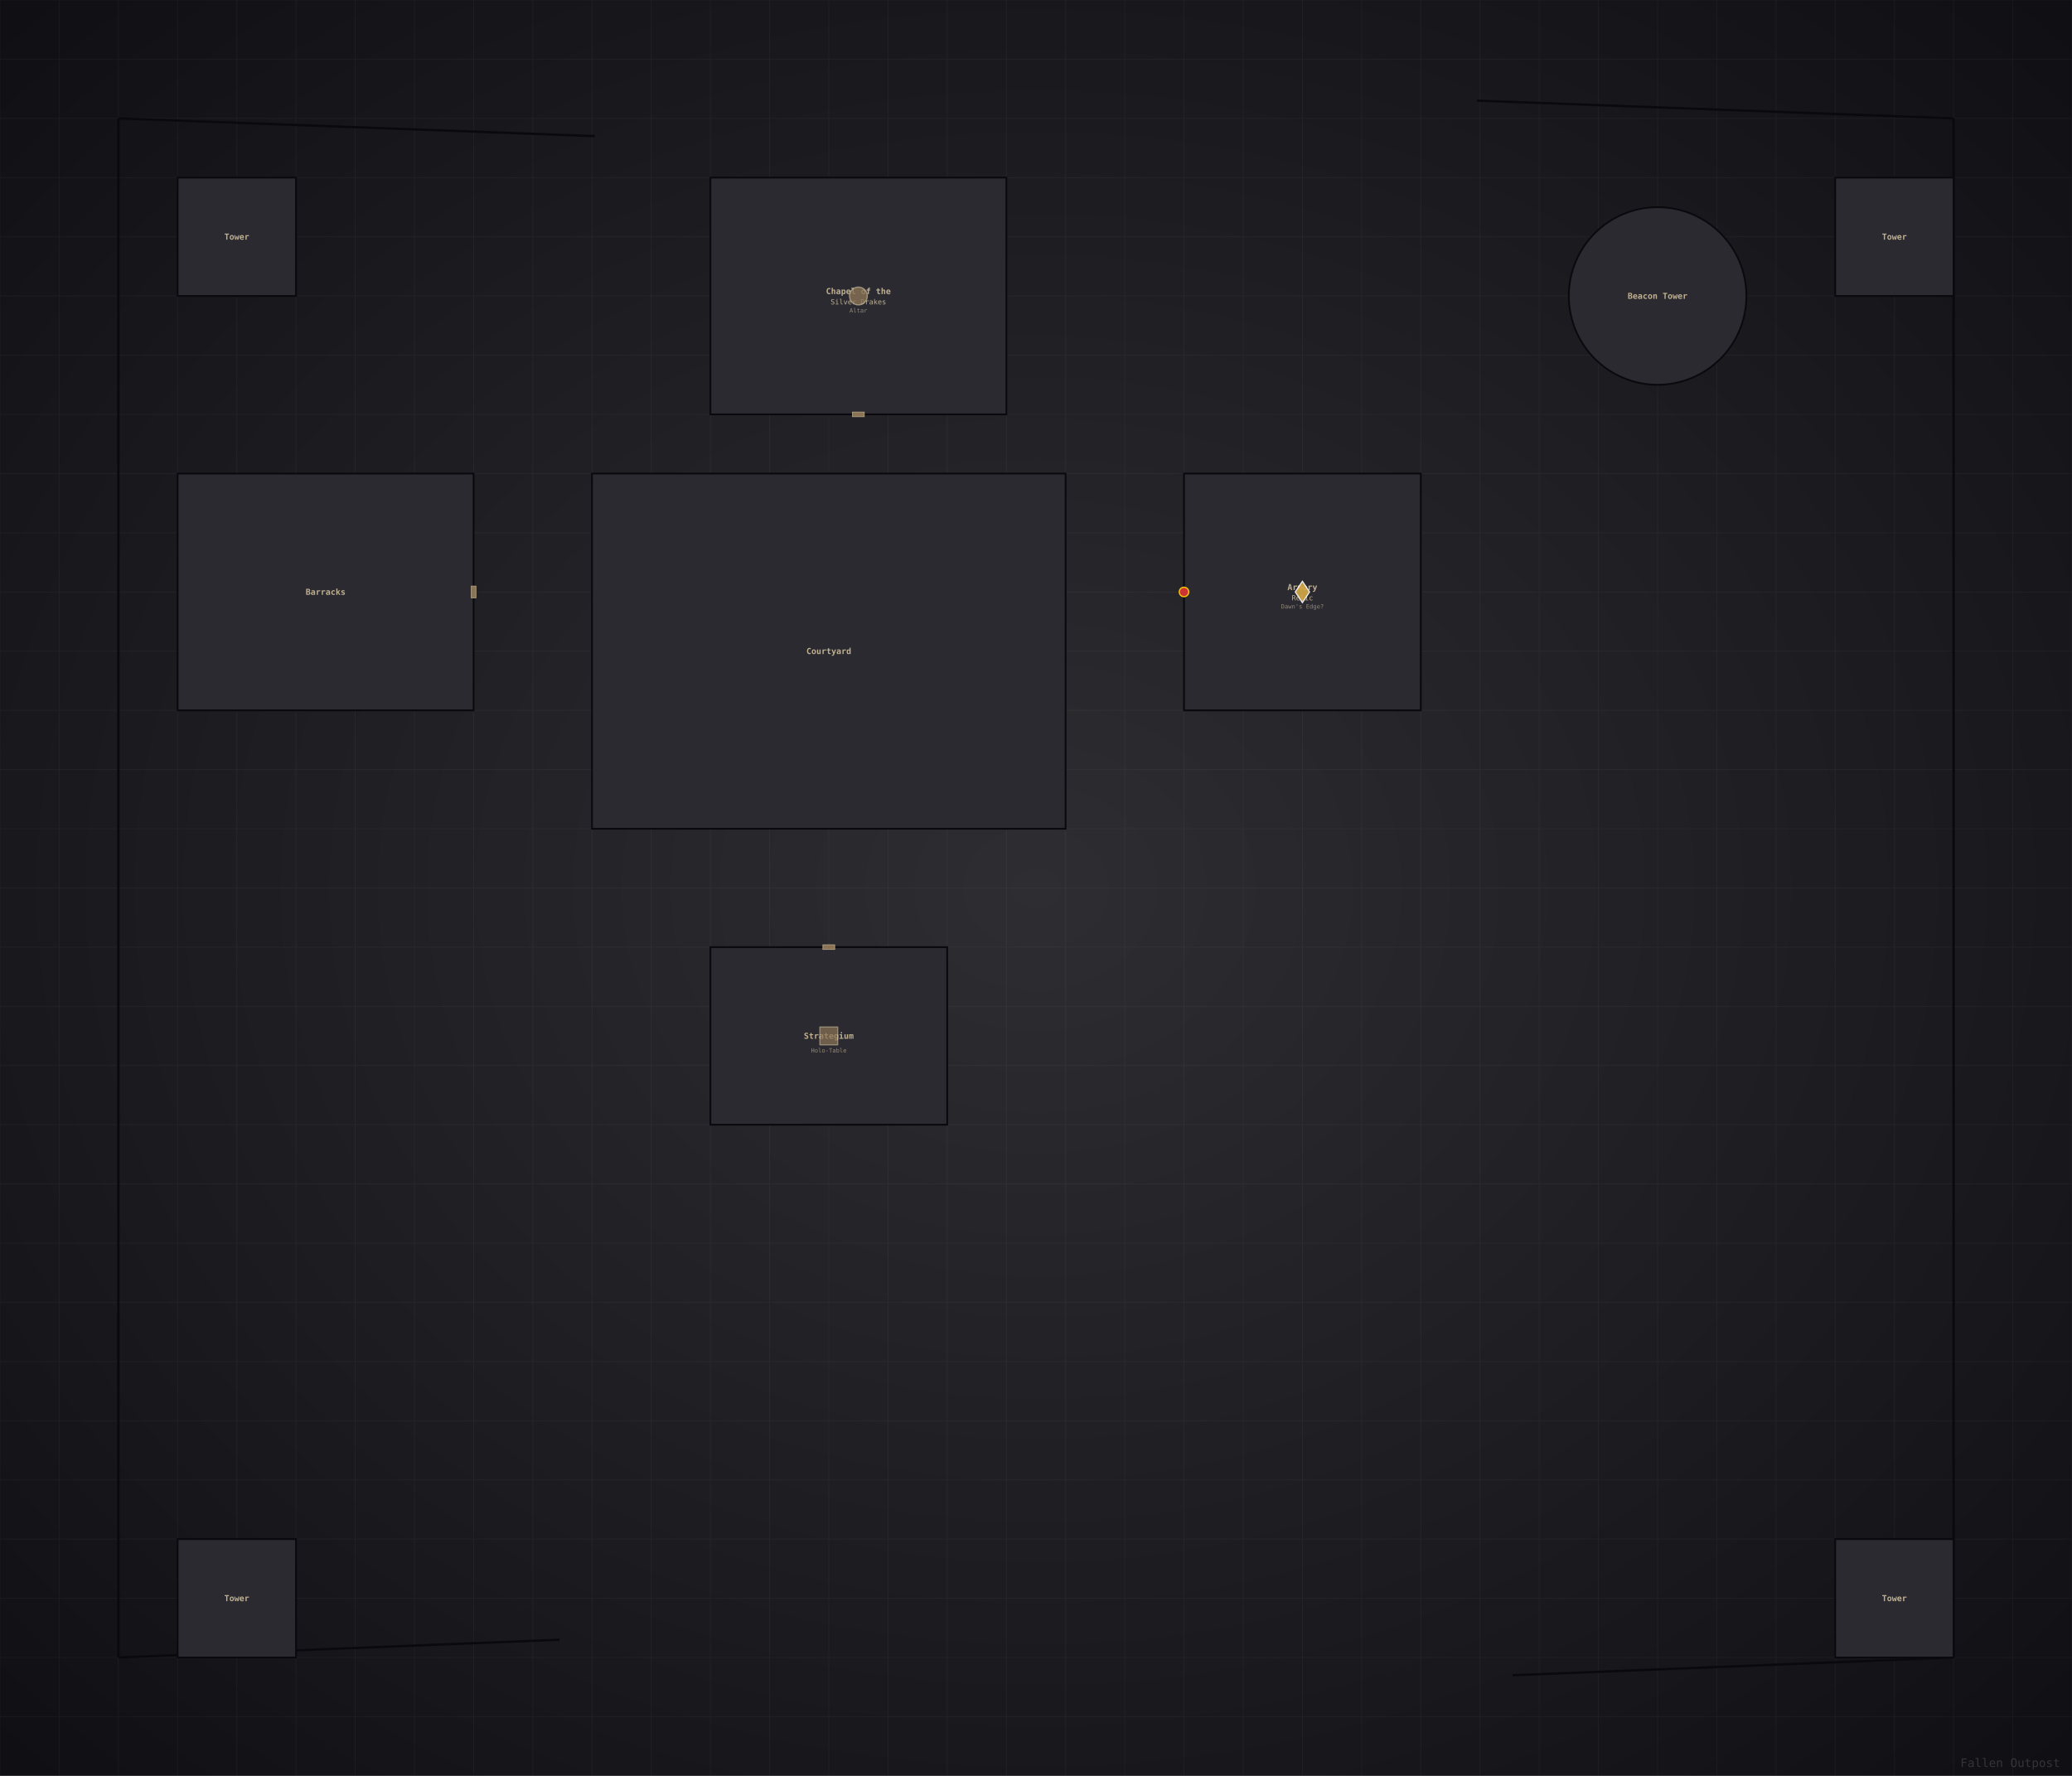
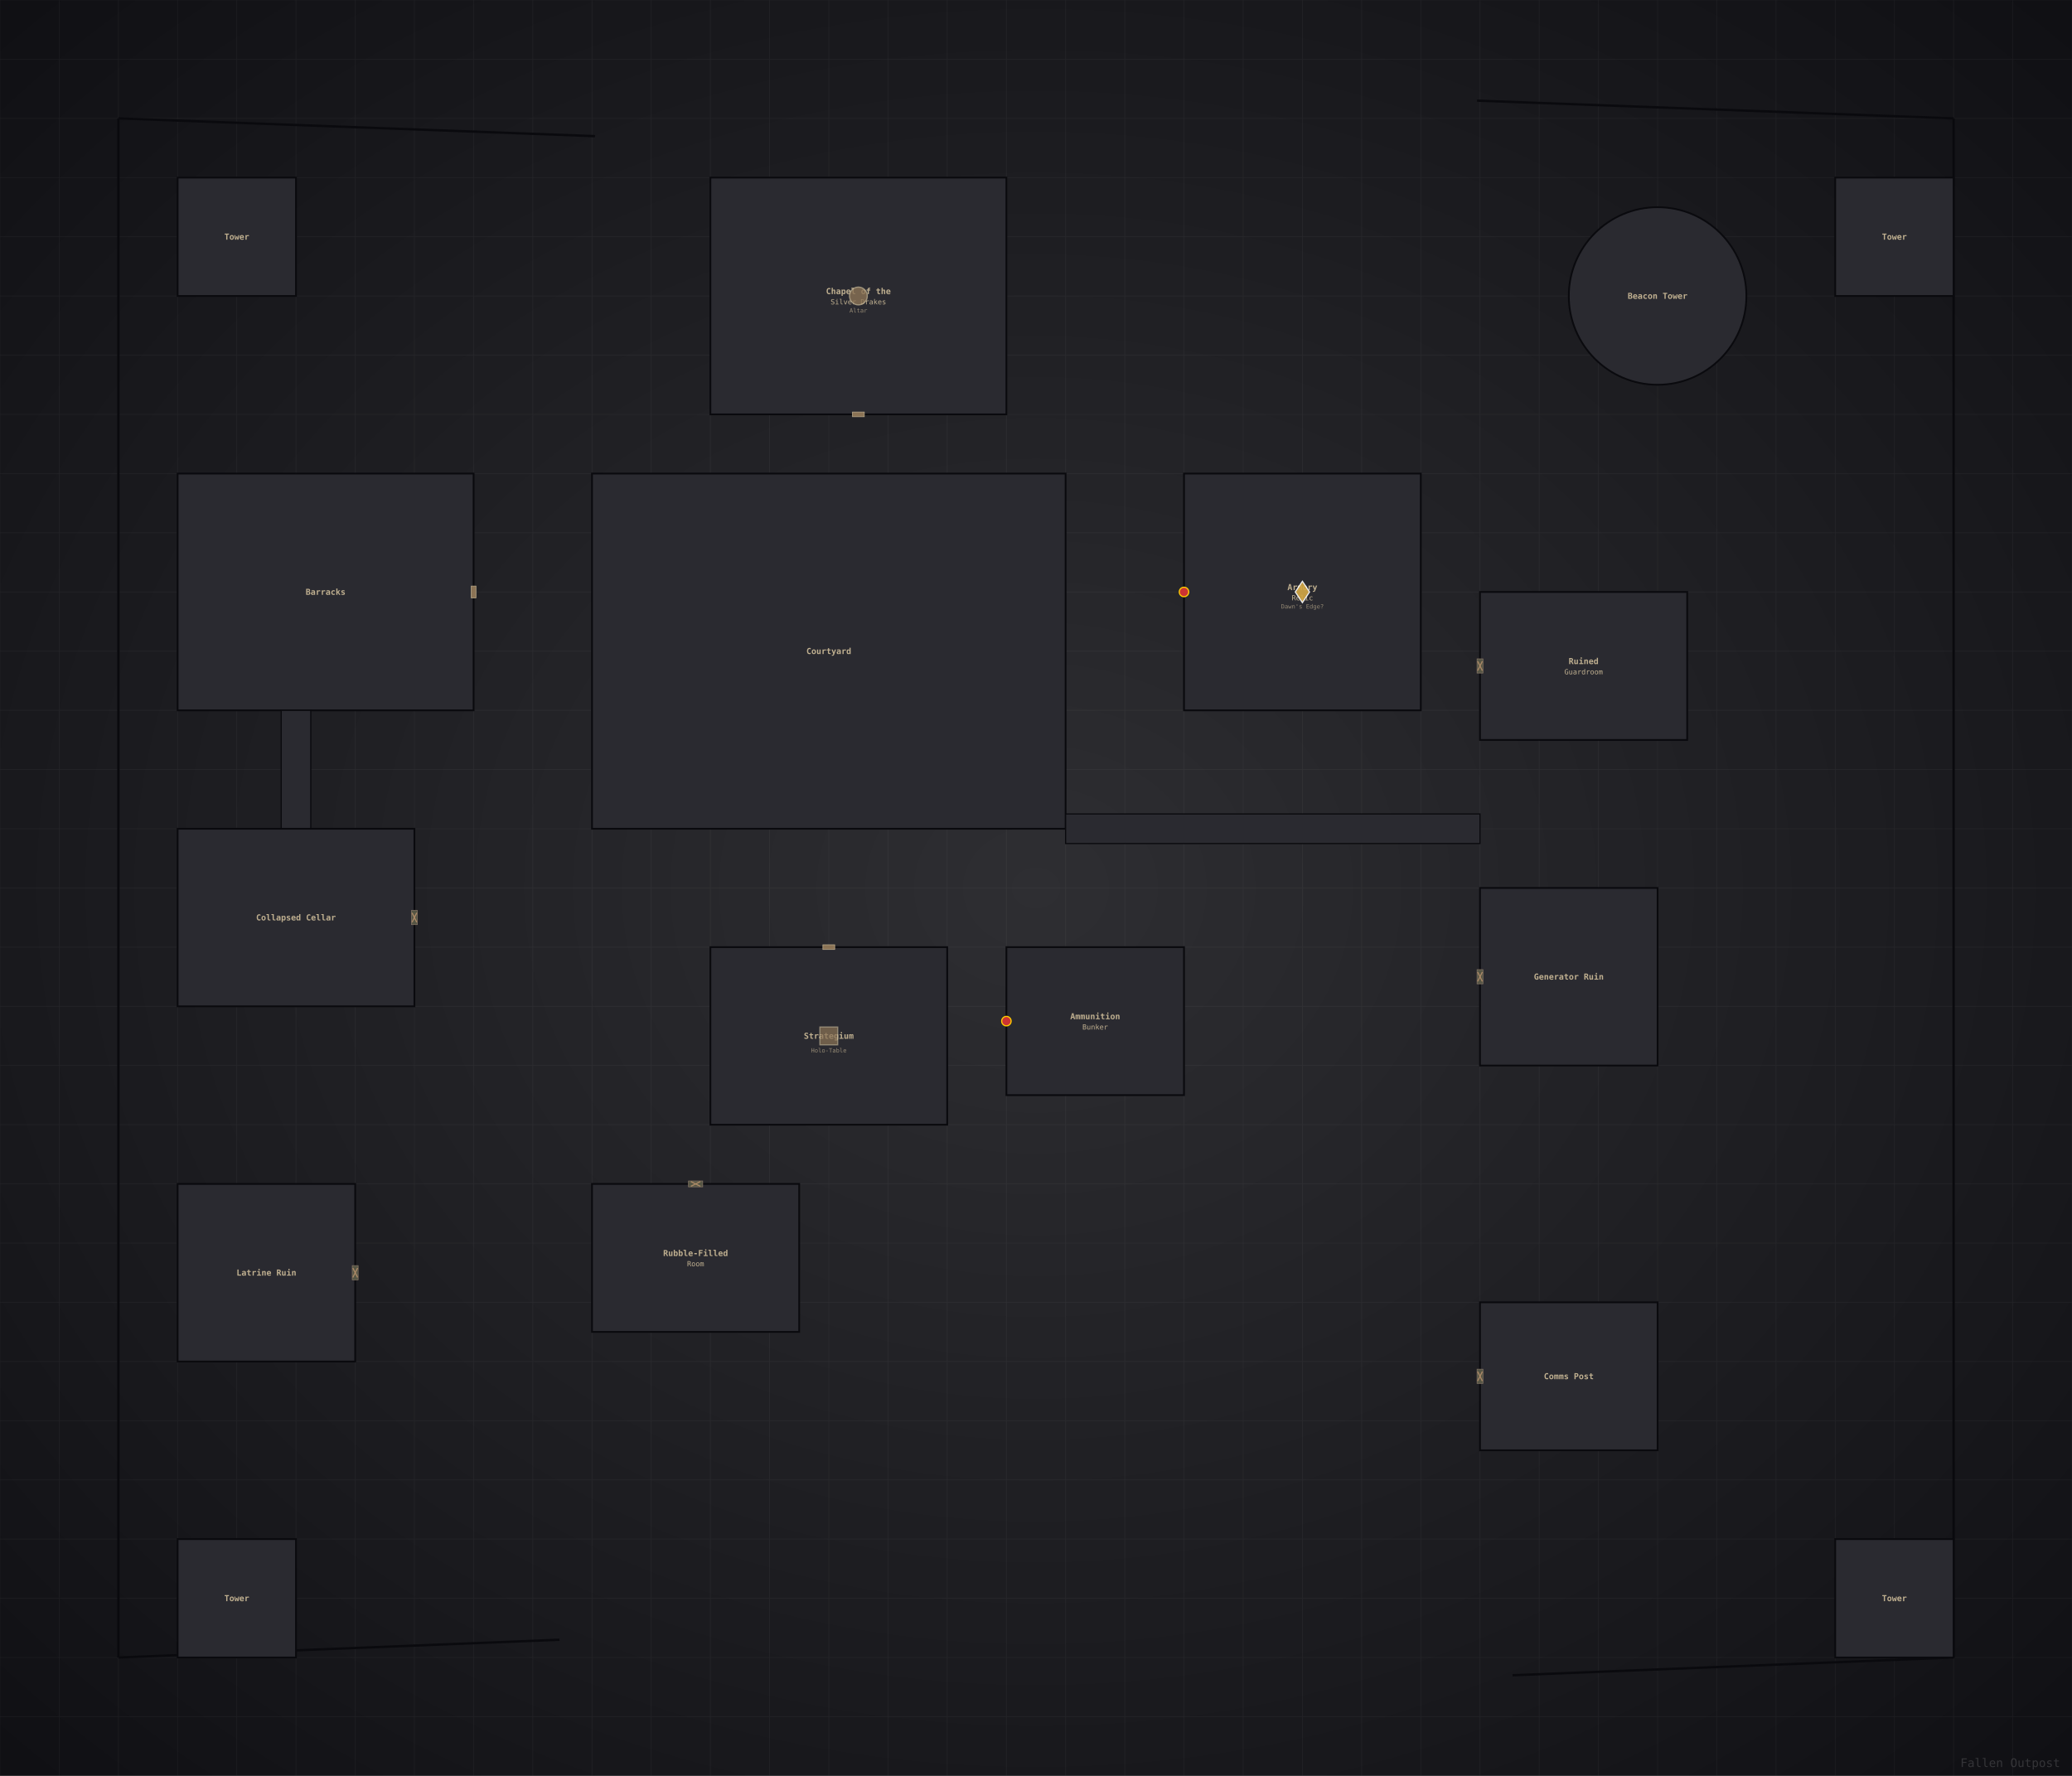
<svg xmlns="http://www.w3.org/2000/svg" viewBox="0 0 3500 3000" width="3500" height="3000">
  <defs>
    <radialGradient id="bgGrad" cx="50%" cy="50%" r="70%">
      <stop offset="0%" stop-color="#2e2e32" />
      <stop offset="100%" stop-color="#101014" />
    </radialGradient>
  </defs>
  <rect x="0" y="0" width="3500" height="3000" fill="url(#bgGrad)" />
  <g opacity="0.05" stroke="#ffffff" stroke-width="1">
    <line x1="0" y1="0" x2="0" y2="3000" />
    <line x1="100" y1="0" x2="100" y2="3000" />
    <line x1="200" y1="0" x2="200" y2="3000" />
    <line x1="300" y1="0" x2="300" y2="3000" />
    <line x1="400" y1="0" x2="400" y2="3000" />
    <line x1="500" y1="0" x2="500" y2="3000" />
    <line x1="600" y1="0" x2="600" y2="3000" />
    <line x1="700" y1="0" x2="700" y2="3000" />
    <line x1="800" y1="0" x2="800" y2="3000" />
    <line x1="900" y1="0" x2="900" y2="3000" />
    <line x1="1000" y1="0" x2="1000" y2="3000" />
    <line x1="1100" y1="0" x2="1100" y2="3000" />
    <line x1="1200" y1="0" x2="1200" y2="3000" />
    <line x1="1300" y1="0" x2="1300" y2="3000" />
    <line x1="1400" y1="0" x2="1400" y2="3000" />
    <line x1="1500" y1="0" x2="1500" y2="3000" />
    <line x1="1600" y1="0" x2="1600" y2="3000" />
    <line x1="1700" y1="0" x2="1700" y2="3000" />
    <line x1="1800" y1="0" x2="1800" y2="3000" />
    <line x1="1900" y1="0" x2="1900" y2="3000" />
    <line x1="2000" y1="0" x2="2000" y2="3000" />
    <line x1="2100" y1="0" x2="2100" y2="3000" />
    <line x1="2200" y1="0" x2="2200" y2="3000" />
    <line x1="2300" y1="0" x2="2300" y2="3000" />
    <line x1="2400" y1="0" x2="2400" y2="3000" />
    <line x1="2500" y1="0" x2="2500" y2="3000" />
    <line x1="2600" y1="0" x2="2600" y2="3000" />
    <line x1="2700" y1="0" x2="2700" y2="3000" />
    <line x1="2800" y1="0" x2="2800" y2="3000" />
    <line x1="2900" y1="0" x2="2900" y2="3000" />
    <line x1="3000" y1="0" x2="3000" y2="3000" />
    <line x1="3100" y1="0" x2="3100" y2="3000" />
    <line x1="3200" y1="0" x2="3200" y2="3000" />
    <line x1="3300" y1="0" x2="3300" y2="3000" />
    <line x1="3400" y1="0" x2="3400" y2="3000" />
    <line x1="3500" y1="0" x2="3500" y2="3000" />
    <line x1="0" y1="0" x2="3500" y2="0" />
    <line x1="0" y1="100" x2="3500" y2="100" />
    <line x1="0" y1="200" x2="3500" y2="200" />
    <line x1="0" y1="300" x2="3500" y2="300" />
    <line x1="0" y1="400" x2="3500" y2="400" />
    <line x1="0" y1="500" x2="3500" y2="500" />
    <line x1="0" y1="600" x2="3500" y2="600" />
    <line x1="0" y1="700" x2="3500" y2="700" />
    <line x1="0" y1="800" x2="3500" y2="800" />
    <line x1="0" y1="900" x2="3500" y2="900" />
    <line x1="0" y1="1000" x2="3500" y2="1000" />
    <line x1="0" y1="1100" x2="3500" y2="1100" />
    <line x1="0" y1="1200" x2="3500" y2="1200" />
    <line x1="0" y1="1300" x2="3500" y2="1300" />
    <line x1="0" y1="1400" x2="3500" y2="1400" />
    <line x1="0" y1="1500" x2="3500" y2="1500" />
    <line x1="0" y1="1600" x2="3500" y2="1600" />
    <line x1="0" y1="1700" x2="3500" y2="1700" />
    <line x1="0" y1="1800" x2="3500" y2="1800" />
    <line x1="0" y1="1900" x2="3500" y2="1900" />
    <line x1="0" y1="2000" x2="3500" y2="2000" />
    <line x1="0" y1="2100" x2="3500" y2="2100" />
    <line x1="0" y1="2200" x2="3500" y2="2200" />
    <line x1="0" y1="2300" x2="3500" y2="2300" />
    <line x1="0" y1="2400" x2="3500" y2="2400" />
    <line x1="0" y1="2500" x2="3500" y2="2500" />
    <line x1="0" y1="2600" x2="3500" y2="2600" />
    <line x1="0" y1="2700" x2="3500" y2="2700" />
    <line x1="0" y1="2800" x2="3500" y2="2800" />
    <line x1="0" y1="2900" x2="3500" y2="2900" />
    <line x1="0" y1="3000" x2="3500" y2="3000" />
  </g>
  <line x1="200" y1="200" x2="1005" y2="230" stroke="#0a0a0e" stroke-width="4" />
  <line x1="2495" y1="170" x2="3300" y2="200" stroke="#0a0a0e" stroke-width="4" />
  <line x1="3300" y1="200" x2="3300" y2="2800" stroke="#0a0a0e" stroke-width="4" />
  <line x1="3300" y1="2800" x2="2555" y2="2830" stroke="#0a0a0e" stroke-width="4" />
  <line x1="945" y1="2770" x2="200" y2="2800" stroke="#0a0a0e" stroke-width="4" />
  <line x1="200" y1="2800" x2="200" y2="200" stroke="#0a0a0e" stroke-width="4" />
  <rect x="1000" y="800" width="800" height="600" fill="#2a2a30" stroke="#0a0a0e" stroke-width="3" />
  <text x="1400" y="1100" fill="#c0b090" font-size="14" font-weight="bold" text-anchor="middle" dominant-baseline="central" font-family="monospace">Courtyard</text>
  <rect x="300" y="800" width="500" height="400" fill="#2a2a30" stroke="#0a0a0e" stroke-width="3" />
  <text x="550" y="1000" fill="#c0b090" font-size="14" font-weight="bold" text-anchor="middle" dominant-baseline="central" font-family="monospace">Barracks</text>
  <rect x="796" y="990" width="8" height="20" fill="#8b7355" stroke="#c0b090" stroke-width="1" />
  <rect x="2000" y="800" width="400" height="400" fill="#2a2a30" stroke="#0a0a0e" stroke-width="3" />
  <text x="2200" y="992" fill="#c0b090" font-size="14" font-weight="bold" text-anchor="middle" dominant-baseline="central" font-family="monospace">Armory</text>
  <text x="2200" y="1010" fill="#c0b090" font-size="12" text-anchor="middle" dominant-baseline="central" font-family="monospace">Relic</text>
  <circle cx="2000" cy="1000" r="8" fill="#cc3333" stroke="#ffcc00" stroke-width="2" />
  <polygon points="2200,982 2212,1000 2200,1018 2188,1000" fill="#d4a846" stroke="#ffffff" stroke-width="2" opacity="0.9" />
  <text x="2200" y="1028" fill="#c0b090" font-size="10" text-anchor="middle" font-family="monospace" opacity="0.7">Dawn's Edge?</text>
  <rect x="1200" y="300" width="500" height="400" fill="#2a2a30" stroke="#0a0a0e" stroke-width="3" />
  <text x="1450" y="492" fill="#c0b090" font-size="14" font-weight="bold" text-anchor="middle" dominant-baseline="central" font-family="monospace">Chapel of the</text>
  <text x="1450" y="510" fill="#c0b090" font-size="12" text-anchor="middle" dominant-baseline="central" font-family="monospace">Silver Drakes</text>
  <rect x="1440" y="696" width="20" height="8" fill="#8b7355" stroke="#c0b090" stroke-width="1" />
  <circle cx="1450" cy="500" r="15" fill="#8b7355" stroke="#c0b090" stroke-width="2" opacity="0.8" />
  <text x="1450" y="528" fill="#c0b090" font-size="10" text-anchor="middle" font-family="monospace" opacity="0.7">Altar</text>
  <rect x="1200" y="1600" width="400" height="300" fill="#2a2a30" stroke="#0a0a0e" stroke-width="3" />
  <text x="1400" y="1750" fill="#c0b090" font-size="14" font-weight="bold" text-anchor="middle" dominant-baseline="central" font-family="monospace">Strategium</text>
  <rect x="1390" y="1596" width="20" height="8" fill="#8b7355" stroke="#c0b090" stroke-width="1" />
  <rect x="1385" y="1735" width="30" height="30" fill="#8b7355" stroke="#c0b090" stroke-width="2" opacity="0.7" />
  <text x="1400" y="1778" fill="#c0b090" font-size="10" text-anchor="middle" font-family="monospace" opacity="0.7">Holo-Table</text>
  <circle cx="2800" cy="500" r="150" fill="#2a2a30" stroke="#0a0a0e" stroke-width="3" />
  <text x="2800" y="500" fill="#c0b090" font-size="14" font-weight="bold" text-anchor="middle" dominant-baseline="central" font-family="monospace">Beacon Tower</text>
  <rect x="300" y="300" width="200" height="200" fill="#2a2a30" stroke="#0a0a0e" stroke-width="3" />
  <text x="400" y="400" fill="#c0b090" font-size="14" font-weight="bold" text-anchor="middle" dominant-baseline="central" font-family="monospace">Tower</text>
  <rect x="3100" y="300" width="200" height="200" fill="#2a2a30" stroke="#0a0a0e" stroke-width="3" />
  <text x="3200" y="400" fill="#c0b090" font-size="14" font-weight="bold" text-anchor="middle" dominant-baseline="central" font-family="monospace">Tower</text>
  <rect x="300" y="2600" width="200" height="200" fill="#2a2a30" stroke="#0a0a0e" stroke-width="3" />
  <text x="400" y="2700" fill="#c0b090" font-size="14" font-weight="bold" text-anchor="middle" dominant-baseline="central" font-family="monospace">Tower</text>
  <rect x="3100" y="2600" width="200" height="200" fill="#2a2a30" stroke="#0a0a0e" stroke-width="3" />
  <text x="3200" y="2700" fill="#c0b090" font-size="14" font-weight="bold" text-anchor="middle" dominant-baseline="central" font-family="monospace">Tower</text>
+   <rect x="1800" y="1375" width="700" height="50" fill="#2a2a30" stroke="#0a0a0e" stroke-width="2" />
+   <rect x="475" y="1200" width="50" height="200" fill="#2a2a30" stroke="#0a0a0e" stroke-width="2" />
+   <rect x="2500" y="1000" width="350" height="250" fill="#2a2a30" stroke="#0a0a0e" stroke-width="3" />
+   <text x="2675" y="1117" fill="#c0b090" font-size="14" font-weight="bold" text-anchor="middle" dominant-baseline="central" font-family="monospace">Ruined</text>
+   <text x="2675" y="1135" fill="#c0b090" font-size="12" text-anchor="middle" dominant-baseline="central" font-family="monospace">Guardroom</text>
+   <rect x="2495" y="1113" width="10" height="24" fill="#555544" stroke="#887766" stroke-width="1" />
+   <line x1="2496" y1="1117" x2="2504" y2="1133" stroke="#aa8866" stroke-width="2" />
+   <line x1="2504" y1="1117" x2="2496" y2="1133" stroke="#aa8866" stroke-width="2" />
+   <rect x="300" y="1400" width="400" height="300" fill="#2a2a30" stroke="#0a0a0e" stroke-width="3" />
+   <text x="500" y="1550" fill="#c0b090" font-size="14" font-weight="bold" text-anchor="middle" dominant-baseline="central" font-family="monospace">Collapsed Cellar</text>
+   <rect x="695" y="1538" width="10" height="24" fill="#555544" stroke="#887766" stroke-width="1" />
+   <line x1="696" y1="1542" x2="704" y2="1558" stroke="#aa8866" stroke-width="2" />
+   <line x1="704" y1="1542" x2="696" y2="1558" stroke="#aa8866" stroke-width="2" />
+   <rect x="1700" y="1600" width="300" height="250" fill="#2a2a30" stroke="#0a0a0e" stroke-width="3" />
+   <text x="1850" y="1717" fill="#c0b090" font-size="14" font-weight="bold" text-anchor="middle" dominant-baseline="central" font-family="monospace">Ammunition</text>
+   <text x="1850" y="1735" fill="#c0b090" font-size="12" text-anchor="middle" dominant-baseline="central" font-family="monospace">Bunker</text>
+   <circle cx="1700" cy="1725" r="8" fill="#cc3333" stroke="#ffcc00" stroke-width="2" />
+   <rect x="2500" y="1500" width="300" height="300" fill="#2a2a30" stroke="#0a0a0e" stroke-width="3" />
+   <text x="2650" y="1650" fill="#c0b090" font-size="14" font-weight="bold" text-anchor="middle" dominant-baseline="central" font-family="monospace">Generator Ruin</text>
+   <rect x="2495" y="1638" width="10" height="24" fill="#555544" stroke="#887766" stroke-width="1" />
+   <line x1="2496" y1="1642" x2="2504" y2="1658" stroke="#aa8866" stroke-width="2" />
+   <line x1="2504" y1="1642" x2="2496" y2="1658" stroke="#aa8866" stroke-width="2" />
+   <rect x="1000" y="2000" width="350" height="250" fill="#2a2a30" stroke="#0a0a0e" stroke-width="3" />
+   <text x="1175" y="2117" fill="#c0b090" font-size="14" font-weight="bold" text-anchor="middle" dominant-baseline="central" font-family="monospace">Rubble-Filled</text>
+   <text x="1175" y="2135" fill="#c0b090" font-size="12" text-anchor="middle" dominant-baseline="central" font-family="monospace">Room</text>
+   <rect x="1163" y="1995" width="24" height="10" fill="#555544" stroke="#887766" stroke-width="1" />
+   <line x1="1167" y1="1996" x2="1183" y2="2004" stroke="#aa8866" stroke-width="2" />
+   <line x1="1183" y1="1996" x2="1167" y2="2004" stroke="#aa8866" stroke-width="2" />
+   <rect x="300" y="2000" width="300" height="300" fill="#2a2a30" stroke="#0a0a0e" stroke-width="3" />
+   <text x="450" y="2150" fill="#c0b090" font-size="14" font-weight="bold" text-anchor="middle" dominant-baseline="central" font-family="monospace">Latrine Ruin</text>
+   <rect x="595" y="2138" width="10" height="24" fill="#555544" stroke="#887766" stroke-width="1" />
+   <line x1="596" y1="2142" x2="604" y2="2158" stroke="#aa8866" stroke-width="2" />
+   <line x1="604" y1="2142" x2="596" y2="2158" stroke="#aa8866" stroke-width="2" />
+   <rect x="2500" y="2200" width="300" height="250" fill="#2a2a30" stroke="#0a0a0e" stroke-width="3" />
+   <text x="2650" y="2325" fill="#c0b090" font-size="14" font-weight="bold" text-anchor="middle" dominant-baseline="central" font-family="monospace">Comms Post</text>
+   <rect x="2495" y="2313" width="10" height="24" fill="#555544" stroke="#887766" stroke-width="1" />
+   <line x1="2496" y1="2317" x2="2504" y2="2333" stroke="#aa8866" stroke-width="2" />
+   <line x1="2504" y1="2317" x2="2496" y2="2333" stroke="#aa8866" stroke-width="2" />
  <text x="3480" y="2985" fill="#ffffff" font-size="20" text-anchor="end" font-family="monospace" opacity="0.15">Fallen Outpost</text>
</svg>
